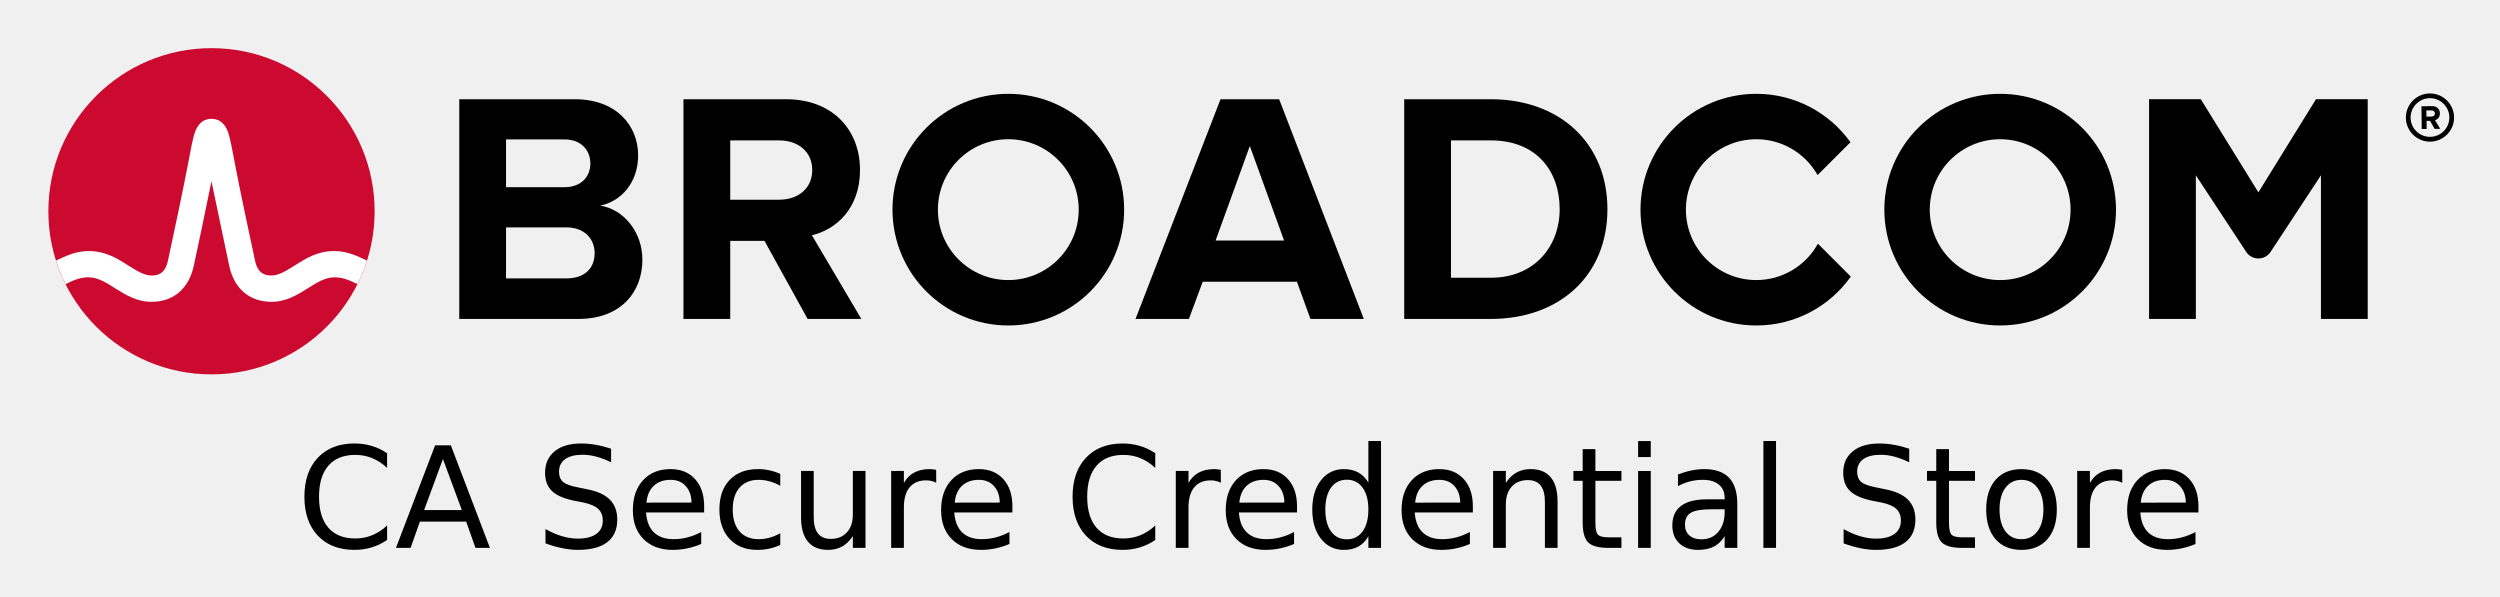
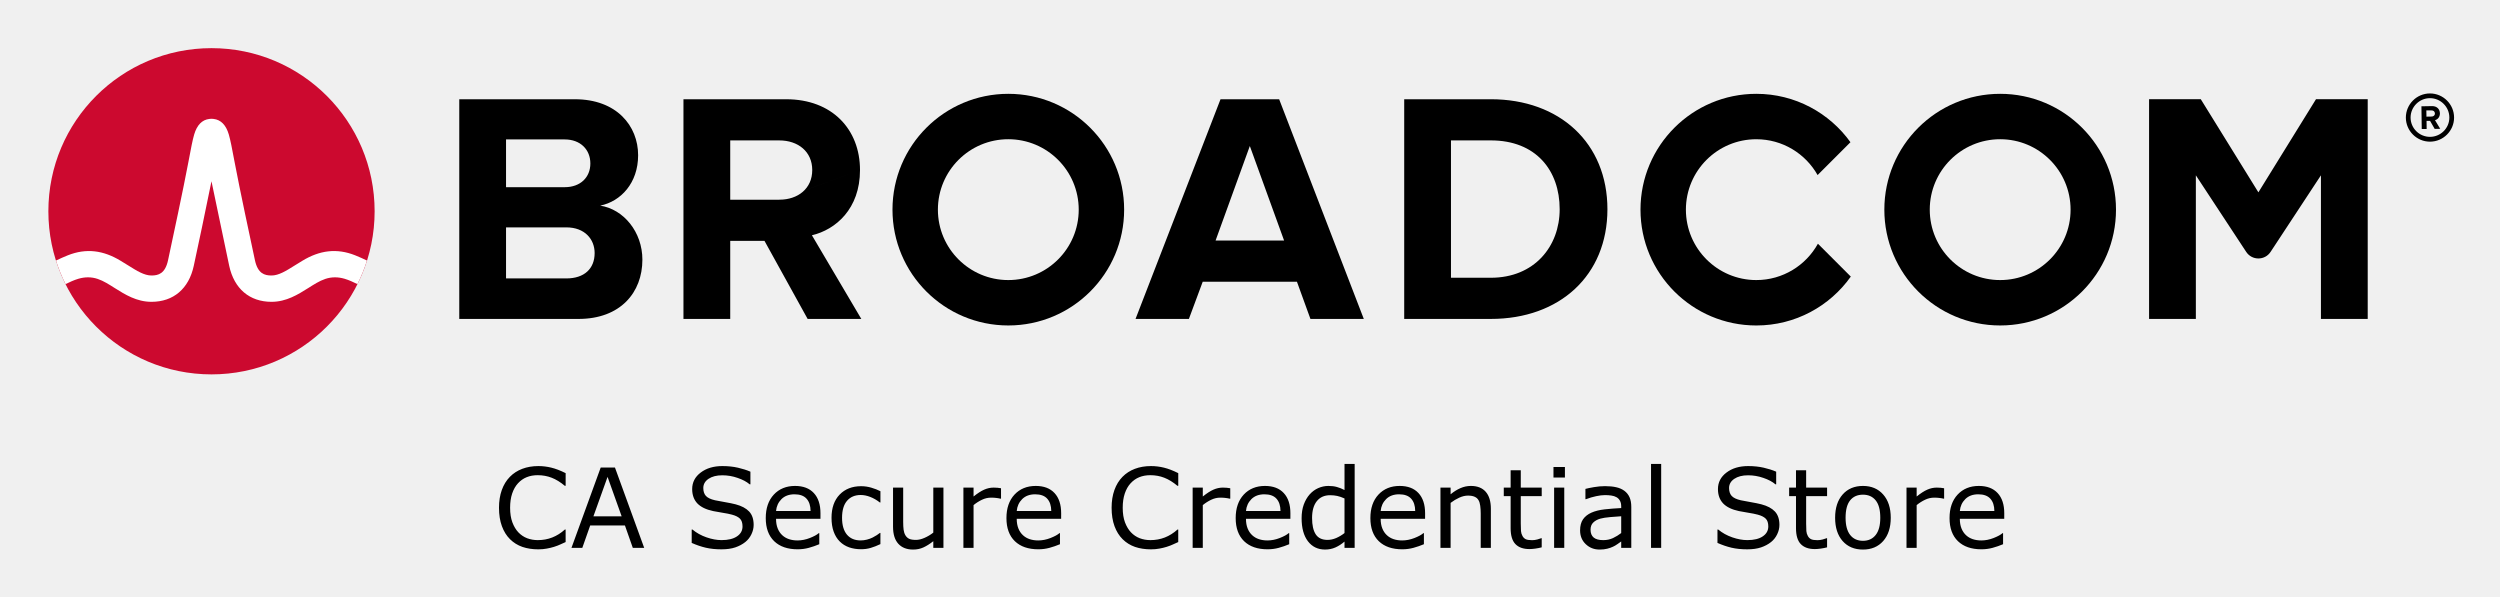
<svg xmlns="http://www.w3.org/2000/svg" xmlns:xlink="http://www.w3.org/1999/xlink" role="img" viewBox="-4.53 -4.53 248.82 59.32">
  <path d="M237.32 9.09c-1.06 0-1.93-.86-1.93-1.92s.87-1.93 1.93-1.93 1.93.87 1.93 1.93-.87 1.92-1.93 1.92m0-4.32c-1.32 0-2.4 1.08-2.4 2.4 0 1.32 1.08 2.4 2.4 2.4 1.32 0 2.4-1.08 2.4-2.4 0-1.32-1.08-2.4-2.4-2.4" />
  <path d="M237.48 7.07l-.51.01-.01-.62h.51c.19-.01.34.11.34.3.01.19-.14.31-.33.31m.83-.32c-.01-.42-.3-.72-.77-.72l-1.07.02.03 2.26h.49l-.01-.81h.35l.46.8.55-.01-.52-.86c.24-.06.49-.28.49-.68M51.834 23.18h-5.999V9.347h5.835c1.574 0 2.557 1.016 2.557 2.393 0 1.377-.983 2.36-2.557 2.36H45v4h6.834c1.836 0 2.819 1.18 2.819 2.556 0 1.574-1.049 2.525-2.819 2.525m3.376-7.245c2.066-.426 3.771-2.262 3.771-5.015 0-2.918-2.131-5.573-6.295-5.573h-11.506v21.865h11.867c4.163 0 6.359-2.623 6.359-5.901 0-2.754-1.868-5.015-4.196-5.376m17.823-.59H68v4.098h3.558l4.294 7.769h5.343l-4.917-8.327c2.361-.557 4.786-2.622 4.786-6.49m0 0c0-4.065-2.786-7.048-7.343-7.048h-10.228v21.865h4.655V9.445h4.885c1.869 0 3.278 1.114 3.278 2.95s-1.409 2.95-3.278 2.95m43.421 4.065l3.409-9.408 3.41 9.408zm.492-14.063l-8.458 21.865h5.31l1.377-3.704h9.376l1.344 3.704h5.311l-8.425-21.865zm26.904 17.767h-3.967v-13.67h3.967c4.491 0 6.851 2.983 6.851 6.852 0 3.704-2.524 6.818-6.851 6.818m0-17.767h-8.622v21.865h8.622c6.851 0 11.604-4.327 11.604-10.916s-4.753-10.949-11.604-10.949m82.127-.004l-5.734 9.27-5.734-9.27h-5.146v21.869h4.656v-14.293l5.012 7.622c.574.871 1.851.871 2.424 0l5.013-7.622v14.293h4.656V5.343z" />
  <path id="a" d="M95.825 23.344c-3.871 0-7.008-3.138-7.008-7.008 0-3.871 3.137-7.009 7.008-7.009 3.87 0 7.008 3.138 7.008 7.009 0 3.87-3.138 7.008-7.008 7.008m0-18.536c-6.367 0-11.528 5.161-11.528 11.528 0 6.366 5.161 11.527 11.528 11.527 6.366 0 11.528-5.161 11.528-11.527 0-6.367-5.162-11.528-11.528-11.528" />
  <path d="M176.404 19.727c-1.195 2.156-3.492 3.617-6.132 3.617-3.87 0-7.008-3.138-7.008-7.008 0-3.871 3.138-7.008 7.008-7.008 2.618 0 4.897 1.438 6.1 3.565l3.27-3.269c-2.092-2.915-5.508-4.816-9.37-4.816-6.367 0-11.527 5.161-11.527 11.528 0 6.366 5.16 11.528 11.527 11.528 3.883 0 7.316-1.922 9.404-4.865z" />
  <use transform="translate(98.718)" xlink:href="#a" />
  <ellipse cx="16.52" cy="16.497" fill="#cc092f" rx="16.236" ry="16.235" />
  <path fill="#fff" d="M30.825 20.883c-1.857-.74-3.557-.492-5.261.541 0 0-.621.379-.807.496-.794.498-1.543.97-2.263.97-.687 0-1.363-.184-1.649-1.513-.446-2.073-1.534-7.167-2.009-9.69-.279-1.483-.432-2.282-.591-2.825-.28-.954-.792-1.473-1.519-1.556 0 0-.114-.016-.207-.016-.092 0-.218.018-.218.018-.72.086-1.229.605-1.507 1.554-.159.543-.312 1.342-.591 2.825-.475 2.523-1.563 7.617-2.009 9.69-.286 1.329-.962 1.513-1.649 1.513-.72 0-1.469-.472-2.263-.97-.186-.117-.808-.496-.808-.496-1.703-1.033-3.404-1.281-5.26-.541-.401.16-.796.339-1.172.52.257.806.577 1.599.95 2.344.411-.202.842-.402 1.282-.532.634-.187 1.284-.197 1.914.014.612.205 1.157.568 1.7.909 1.023.643 2.182 1.372 3.657 1.372 2.186 0 3.72-1.305 4.21-3.581.38-1.764 1.222-5.702 1.763-8.418 0 0 1.386 6.654 1.765 8.418.49 2.276 2.025 3.581 4.211 3.581 1.475 0 2.634-.729 3.657-1.372.543-.341 1.088-.704 1.7-.909.629-.211 1.28-.201 1.914-.014.44.13.87.331 1.281.533.374-.745.693-1.539.95-2.345-.376-.181-.77-.36-1.171-.52" />
-   <path d="M33.997 40.58v1.456q-.697-.649-1.49-.971-.786-.321-1.675-.321-1.75 0-2.68 1.073-.93 1.066-.93 3.09 0 2.017.93 3.09.93 1.066 2.68 1.066.889 0 1.675-.321.793-.321 1.49-.971v1.442q-.725.492-1.538.738-.807.246-1.709.246-2.317 0-3.65-1.415-1.333-1.422-1.333-3.876 0-2.461 1.333-3.876 1.333-1.422 3.65-1.422.916 0 1.723.246.813.239 1.524.725zm5.558.574l-1.873 5.079h3.753zm-.779-1.36h1.565L44.23 50h-1.436l-.93-2.618h-4.601L36.335 50h-1.456zm17.514.335v1.347q-.786-.376-1.483-.561-.697-.185-1.347-.185-1.128 0-1.743.438-.608.438-.608 1.244 0 .677.403 1.025.41.342 1.545.554l.834.171q1.545.294 2.276 1.039.738.738.738 1.982 0 1.483-.998 2.249-.991.766-2.912.766-.725 0-1.545-.164-.813-.164-1.688-.485v-1.422q.841.472 1.647.711.807.239 1.586.239 1.183 0 1.825-.465.643-.465.643-1.326 0-.752-.465-1.176-.458-.424-1.511-.636l-.841-.164q-1.545-.308-2.235-.964-.69-.656-.69-1.825 0-1.354.95-2.133.957-.779 2.632-.779.718 0 1.463.13t1.524.39zm9.263 5.729v.615h-5.783q.082 1.299.779 1.982.704.677 1.955.677.725 0 1.401-.178.684-.178 1.354-.533v1.189q-.677.287-1.388.438-.711.15-1.442.15-1.832 0-2.905-1.066-1.066-1.066-1.066-2.885 0-1.88 1.012-2.98 1.019-1.107 2.741-1.107 1.545 0 2.44.998.902.991.902 2.7zm-1.258-.369q-.014-1.032-.581-1.647-.561-.615-1.49-.615-1.053 0-1.688.595-.629.595-.725 1.675zm8.832-2.851v1.176q-.533-.294-1.073-.438-.533-.15-1.08-.15-1.224 0-1.9.779-.677.772-.677 2.174t.677 2.181q.677.772 1.9.772.547 0 1.08-.144.54-.15 1.073-.444v1.162q-.526.246-1.094.369-.561.123-1.196.123-1.729 0-2.748-1.087-1.019-1.087-1.019-2.933 0-1.873 1.025-2.946 1.032-1.073 2.823-1.073.581 0 1.135.123.554.116 1.073.355zm2.071 4.341v-4.635h1.258v4.587q0 1.087.424 1.634.424.54 1.271.54 1.019 0 1.606-.649.595-.649.595-1.771v-4.341h1.258V50h-1.258v-1.176q-.458.697-1.066 1.039-.602.335-1.401.335-1.319 0-2.003-.82-.684-.82-.684-2.399zm3.165-4.819zm10.288 1.36q-.212-.123-.465-.178-.246-.062-.547-.062-1.066 0-1.641.697-.567.69-.567 1.989V50h-1.265v-7.656h1.265v1.189q.396-.697 1.032-1.032.636-.342 1.545-.342.13 0 .287.021.157.014.349.048zm7.581 2.338v.615h-5.783q.082 1.299.779 1.982.704.677 1.955.677.725 0 1.401-.178.684-.178 1.354-.533v1.189q-.677.287-1.388.438-.711.15-1.442.15-1.832 0-2.905-1.066-1.066-1.066-1.066-2.885 0-1.88 1.012-2.98 1.019-1.107 2.741-1.107 1.545 0 2.44.998.902.991.902 2.7zm-1.258-.369q-.014-1.032-.581-1.647-.561-.615-1.49-.615-1.053 0-1.688.595-.629.595-.725 1.675zm15.477-4.908v1.456q-.697-.649-1.49-.971-.786-.321-1.675-.321-1.75 0-2.68 1.073-.93 1.066-.93 3.09 0 2.017.93 3.09.93 1.066 2.68 1.066.889 0 1.675-.321.793-.321 1.49-.971v1.442q-.725.492-1.538.738-.807.246-1.709.246-2.317 0-3.65-1.415-1.333-1.422-1.333-3.876 0-2.461 1.333-3.876 1.333-1.422 3.65-1.422.916 0 1.723.246.813.239 1.524.725zm6.528 2.939q-.212-.123-.465-.178-.246-.062-.547-.062-1.066 0-1.641.697-.567.69-.567 1.989V50h-1.265v-7.656h1.265v1.189q.396-.697 1.032-1.032.636-.342 1.545-.342.13 0 .287.021.157.014.349.048zm7.581 2.338v.615h-5.783q.082 1.299.779 1.982.704.677 1.955.677.725 0 1.401-.178.684-.178 1.354-.533v1.189q-.677.287-1.388.438-.711.15-1.442.15-1.832 0-2.905-1.066-1.066-1.066-1.066-2.885 0-1.88 1.012-2.98 1.019-1.107 2.741-1.107 1.545 0 2.44.998.902.991.902 2.7zm-1.258-.369q-.014-1.032-.581-1.647-.561-.615-1.49-.615-1.053 0-1.688.595-.629.595-.725 1.675zm8.36-1.982v-4.143h1.258V50h-1.258v-1.148q-.396.684-1.005 1.019-.602.328-1.449.328-1.388 0-2.263-1.107-.868-1.107-.868-2.912 0-1.805.868-2.912.875-1.107 2.263-1.107.848 0 1.449.335.608.328 1.005 1.012zm-4.286 2.673q0 1.388.567 2.181.574.786 1.572.786.998 0 1.572-.786.574-.793.574-2.181 0-1.388-.574-2.174-.574-.793-1.572-.793-.998 0-1.572.793-.567.786-.567 2.174zm14.684-.321v.615h-5.783q.082 1.299.779 1.982.704.677 1.955.677.725 0 1.401-.178.684-.178 1.354-.533v1.189q-.677.287-1.388.438-.711.15-1.442.15-1.832 0-2.905-1.066-1.066-1.066-1.066-2.885 0-1.88 1.012-2.98 1.019-1.107 2.741-1.107 1.545 0 2.44.998.902.991.902 2.7zm-1.258-.369q-.014-1.032-.581-1.647-.561-.615-1.49-.615-1.053 0-1.688.595-.629.595-.725 1.675zm9.687-.109V50h-1.258v-4.58q0-1.087-.424-1.627-.424-.54-1.271-.54-1.019 0-1.606.649-.588.649-.588 1.771V50h-1.265v-7.656h1.265v1.189q.451-.69 1.06-1.032.615-.342 1.415-.342 1.319 0 1.996.82.677.813.677 2.399zm3.767-5.209v2.174h2.591v.978h-2.591v4.156q0 .937.253 1.203.26.267 1.046.267h1.292V50h-1.292q-1.456 0-2.01-.54-.554-.547-.554-1.982v-4.156h-.923v-.978h.923v-2.174zm4.252 2.174h1.258V50h-1.258zm0-2.98h1.258v1.593h-1.258zm7.362 6.788q-1.524 0-2.112.349-.588.349-.588 1.189 0 .67.438 1.066.444.39 1.203.39 1.046 0 1.675-.738.636-.745.636-1.976v-.28zm2.509-.52V50h-1.258v-1.162q-.431.697-1.073 1.032-.643.328-1.572.328-1.176 0-1.873-.656-.69-.663-.69-1.77 0-1.292.861-1.948.868-.656 2.584-.656h1.764v-.123q0-.868-.574-1.34-.567-.479-1.6-.479-.656 0-1.278.157-.622.157-1.196.472v-1.162q.69-.267 1.34-.397.649-.137 1.265-.137 1.661 0 2.481.861.82.861.82 2.611zm2.598-6.269h1.258V50h-1.258zm14.513.766v1.347q-.786-.376-1.483-.561-.697-.185-1.347-.185-1.128 0-1.743.438-.608.438-.608 1.244 0 .677.403 1.025.41.342 1.545.554l.834.171q1.545.294 2.276 1.039.738.738.738 1.982 0 1.483-.998 2.249-.991.766-2.912.766-.725 0-1.545-.164-.813-.164-1.688-.485v-1.422q.841.472 1.647.711.807.239 1.586.239 1.183 0 1.825-.465.643-.465.643-1.326 0-.752-.465-1.176-.458-.424-1.511-.636l-.841-.164q-1.545-.308-2.235-.964-.69-.656-.69-1.825 0-1.354.95-2.133.957-.779 2.632-.779.718 0 1.463.13.745.13 1.524.39zm3.958.041v2.174h2.591v.978h-2.591v4.156q0 .937.253 1.203.26.267 1.046.267h1.292V50h-1.292q-1.456 0-2.01-.54-.554-.547-.554-1.982v-4.156h-.923v-.978h.923v-2.174zm7.219 3.056q-1.012 0-1.6.793-.588.786-.588 2.16 0 1.374.581 2.167.588.786 1.606.786 1.005 0 1.593-.793t.588-2.16q0-1.36-.588-2.153-.588-.8-1.593-.8zm0-1.066q1.641 0 2.577 1.066.937 1.066.937 2.953 0 1.88-.937 2.953-.937 1.066-2.577 1.066-1.647 0-2.584-1.066-.93-1.073-.93-2.953 0-1.887.93-2.953.937-1.066 2.584-1.066zm10.028 1.36q-.212-.123-.465-.178-.246-.062-.547-.062-1.066 0-1.641.697-.567.69-.567 1.989V50h-1.265v-7.656h1.265v1.189q.396-.697 1.032-1.032.636-.342 1.545-.342.13 0 .287.021.157.014.349.048zm7.581 2.338v.615h-5.783q.082 1.299.779 1.982.704.677 1.955.677.725 0 1.401-.178.684-.178 1.354-.533v1.189q-.677.287-1.388.438-.711.15-1.442.15-1.832 0-2.905-1.066-1.066-1.066-1.066-2.885 0-1.88 1.012-2.98 1.019-1.107 2.741-1.107 1.545 0 2.44.998.902.991.902 2.7zm-1.258-.369q-.014-1.032-.581-1.647-.561-.615-1.49-.615-1.053 0-1.688.595-.629.595-.725 1.675z" text-anchor="middle" />
+   <path d="M51.766 49.42q-.295.129-.537.242-.236.113-.623.236-.328.102-.714.172-.381.075-.843.075-.87 0-1.584-.242-.709-.247-1.235-.768-.516-.51-.806-1.294-.29-.79-.29-1.832 0-.988.279-1.767.279-.779.806-1.316.51-.521 1.23-.795.725-.274 1.606-.274.645 0 1.284.156.645.156 1.429.548v1.262h-.081q-.661-.553-1.311-.806-.65-.252-1.391-.252-.607 0-1.096.199-.483.193-.865.607-.371.403-.58 1.021-.204.612-.204 1.418 0 .843.226 1.45.231.607.591.988.376.397.875.591.505.188 1.063.188.768 0 1.439-.263.671-.263 1.257-.79h.075zM59.586 50h-1.133l-.784-2.229h-3.459L53.425 50H52.346l2.911-7.998h1.418zm-2.245-3.142l-1.402-3.926-1.407 3.926zm13.138.859q0 .467-.22.924-.215.457-.607.773-.43.344-1.004.537-.569.193-1.375.193-.865 0-1.558-.161-.688-.161-1.402-.478v-1.332h.075q.607.505 1.402.779.795.274 1.493.274.988 0 1.536-.371.553-.371.553-.988 0-.532-.263-.784-.258-.252-.79-.392-.403-.107-.875-.177-.467-.07-.994-.177-1.063-.226-1.579-.768-.51-.548-.51-1.423 0-1.004.849-1.644.849-.645 2.154-.645.843 0 1.547.161.704.161 1.246.397v1.257h-.075q-.457-.387-1.203-.639-.741-.258-1.52-.258-.854 0-1.375.354-.516.354-.516.913 0 .499.258.784.258.285.908.435.344.075.978.183.634.107 1.074.22.892.236 1.343.714.451.478.451 1.337zm6.649-.612h-4.42q0 .553.167.967.167.408.457.671.279.258.661.387.387.129.849.129.612 0 1.23-.242.623-.247.886-.483h.054v1.101q-.51.215-1.042.36t-1.117.145q-1.493 0-2.331-.806-.838-.811-.838-2.299 0-1.472.8-2.336.806-.865 2.116-.865 1.214 0 1.869.709.661.709.661 2.014zm-.983-.773q-.005-.795-.403-1.23-.392-.435-1.198-.435-.811 0-1.294.478-.478.478-.542 1.187zm6.95 3.292q-.505.242-.961.376-.451.134-.961.134-.65 0-1.192-.188-.542-.193-.929-.58-.392-.387-.607-.978-.215-.591-.215-1.38 0-1.472.806-2.31.811-.838 2.138-.838.516 0 1.01.145.5.145.913.354v1.123h-.054q-.462-.36-.956-.553-.489-.193-.956-.193-.859 0-1.359.58-.494.575-.494 1.692 0 1.085.483 1.67.489.58 1.37.58.306 0 .623-.081.317-.081.569-.209.22-.113.414-.236.193-.129.306-.22h.054zM89.369 50H88.359v-.666q-.51.403-.978.618-.467.215-1.031.215-.945 0-1.472-.575-.526-.58-.526-1.697V44.001h1.01v3.416q0 .457.043.784.043.322.183.553.145.236.376.344.231.107.671.107.392 0 .854-.204.467-.204.87-.521v-4.479h1.01zm5.731-4.898h-.054q-.226-.054-.44-.075-.209-.027-.5-.027-.467 0-.902.209-.435.204-.838.532V50h-1.01v-6h1.01v.886q.602-.483 1.058-.682.462-.204.94-.204.263 0 .381.016.118.011.354.048zm5.983 2.003H96.663q0 .553.167.967.167.408.457.671.279.258.661.387.387.129.849.129.612 0 1.23-.242.623-.247.886-.483h.054v1.101q-.51.215-1.042.36t-1.117.145q-1.493 0-2.331-.806-.838-.811-.838-2.299 0-1.472.8-2.336.806-.865 2.116-.865 1.214 0 1.869.709.661.709.661 2.014zm-.983-.773q-.005-.795-.403-1.23-.392-.435-1.198-.435-.811 0-1.294.478-.478.478-.542 1.187zm12.638 3.088q-.295.129-.537.242-.236.113-.623.236-.328.102-.714.172-.381.075-.843.075-.87 0-1.584-.242-.709-.247-1.235-.768-.516-.51-.806-1.294-.29-.79-.29-1.832 0-.988.279-1.767.279-.779.806-1.316.51-.521 1.23-.795.725-.274 1.606-.274.645 0 1.284.156.645.156 1.429.548v1.262h-.081q-.661-.553-1.311-.806t-1.391-.252q-.607 0-1.096.199-.483.193-.865.607-.371.403-.58 1.021-.204.612-.204 1.418 0 .843.226 1.45.231.607.591.988.376.397.875.591.505.188 1.063.188.768 0 1.439-.263.671-.263 1.257-.79h.075zm5.178-4.318h-.054q-.226-.054-.44-.075-.209-.027-.5-.027-.467 0-.902.209-.435.204-.838.532V50h-1.01v-6h1.01v.886q.602-.483 1.058-.682.462-.204.94-.204.263 0 .381.016.118.011.354.048zm5.983 2.003H119.479q0 .553.167.967.167.408.457.671.279.258.661.387.387.129.849.129.612 0 1.23-.242.623-.247.886-.483h.054v1.101q-.51.215-1.042.36t-1.117.145q-1.493 0-2.331-.806-.838-.811-.838-2.299 0-1.472.8-2.336.806-.865 2.116-.865 1.214 0 1.869.709.661.709.661 2.014zm-.983-.773q-.005-.795-.403-1.23-.392-.435-1.198-.435-.811 0-1.294.478-.478.478-.542 1.187zM130.296 50h-1.01v-.628q-.435.376-.908.585-.473.209-1.026.209-1.074 0-1.708-.827-.628-.827-.628-2.293 0-.763.215-1.359.22-.596.591-1.015.365-.408.849-.623.489-.215 1.01-.215.473 0 .838.102.365.097.768.306v-2.6h1.01zm-1.01-1.477v-3.443q-.408-.183-.73-.252-.322-.07-.704-.07-.849 0-1.321.591-.473.591-.473 1.676 0 1.069.365 1.627.365.553 1.171.553.43 0 .87-.188.44-.193.822-.494zm8.019-1.418h-4.42q0 .553.167.967.167.408.457.671.279.258.661.387.387.129.849.129.612 0 1.23-.242.623-.247.886-.483h.054v1.101q-.51.215-1.042.36t-1.117.145q-1.493 0-2.331-.806-.838-.811-.838-2.299 0-1.472.8-2.336.806-.865 2.116-.865 1.214 0 1.869.709.661.709.661 2.014zm-.983-.773q-.005-.795-.403-1.23-.392-.435-1.198-.435-.811 0-1.294.478-.478.478-.542 1.187zM143.853 50h-1.01v-3.416q0-.414-.048-.773-.048-.365-.177-.569-.134-.226-.387-.333-.252-.113-.655-.113-.414 0-.865.204-.451.204-.865.521V50h-1.01v-6h1.01v.666q.473-.392.978-.612.505-.22 1.037-.22.972 0 1.482.585.51.585.51 1.687zm5.06-.054q-.285.075-.623.124-.333.048-.596.048-.918 0-1.396-.494-.478-.494-.478-1.584v-3.19h-.682v-.849h.682v-1.724h1.01v1.724h2.084v.849h-2.084v2.734q0 .473.021.741.021.263.15.494.118.215.322.317.209.097.634.097.247 0 .516-.07.269-.075.387-.124h.054zm2.31-6.95h-1.139v-1.047h1.139zM151.158 50h-1.01v-6h1.01zm6.671 0h-1.004v-.639q-.134.091-.365.258-.226.161-.44.258-.252.124-.58.204-.328.086-.768.086-.811 0-1.375-.537t-.564-1.37q0-.682.29-1.101.295-.424.838-.666.548-.242 1.316-.328.768-.086 1.649-.129v-.156q0-.344-.124-.569-.118-.226-.344-.354-.215-.124-.516-.167-.301-.043-.628-.043-.397 0-.886.107-.489.102-1.01.301h-.054V44.129q.295-.081.854-.177.559-.097 1.101-.097.634 0 1.101.107.473.102.816.354.338.247.516.639.177.392.177.972zm-1.004-1.477v-1.67q-.462.027-1.09.081-.623.054-.988.156-.435.124-.704.387-.269.258-.269.714 0 .516.312.779.312.258.951.258.532 0 .972-.204.44-.209.816-.5zM160.804 50h-1.01v-8.357h1.01zm11.768-2.283q0 .467-.22.924-.215.457-.607.773-.43.344-1.004.537-.569.193-1.375.193-.865 0-1.558-.161-.688-.161-1.402-.478v-1.332h.075q.607.505 1.402.779.795.274 1.493.274.988 0 1.536-.371.553-.371.553-.988 0-.532-.263-.784-.258-.252-.79-.392-.403-.107-.875-.177-.467-.07-.994-.177-1.063-.226-1.579-.768-.51-.548-.51-1.423 0-1.004.849-1.644.849-.645 2.154-.645.843 0 1.547.161.704.161 1.246.397v1.257h-.075q-.457-.387-1.203-.639-.741-.258-1.52-.258-.854 0-1.375.354-.516.354-.516.913 0 .499.258.784.258.285.908.435.344.075.978.183t1.074.22q.892.236 1.343.714.451.478.451 1.337zm4.743 2.229q-.285.075-.623.124-.333.048-.596.048-.918 0-1.396-.494-.478-.494-.478-1.584v-3.19h-.682v-.849h.682v-1.724h1.01v1.724h2.084v.849h-2.084v2.734q0 .473.021.741.021.263.15.494.118.215.322.317.209.097.634.097.247 0 .516-.07.269-.075.387-.124h.054zm6.338-2.943q0 1.466-.752 2.315-.752.849-2.014.849-1.273 0-2.025-.849-.747-.849-.747-2.315 0-1.466.747-2.315.752-.854 2.025-.854 1.262 0 2.014.854.752.849.752 2.315zm-1.042 0q0-1.166-.457-1.73-.457-.569-1.268-.569-.822 0-1.278.569-.451.564-.451 1.729 0 1.128.457 1.713.457.58 1.273.58.806 0 1.262-.575.462-.58.462-1.719zm6.354-1.901h-.054q-.226-.054-.44-.075-.209-.027-.5-.027-.467 0-.902.209-.435.204-.838.532V50h-1.01v-6h1.01v.886q.602-.483 1.058-.682.462-.204.94-.204.263 0 .381.016.118.011.354.048zm5.983 2.003h-4.42q0 .553.167.967.167.408.457.671.279.258.661.387.387.129.849.129.612 0 1.23-.242.623-.247.886-.483h.054v1.101q-.51.215-1.042.36-.532.145-1.117.145-1.493 0-2.331-.806-.838-.811-.838-2.299 0-1.472.8-2.336.806-.865 2.116-.865 1.214 0 1.869.709.661.709.661 2.014zm-.983-.773q-.005-.795-.403-1.23-.392-.435-1.198-.435-.811 0-1.294.478-.478.478-.542 1.187z" text-anchor="middle" />
</svg>
